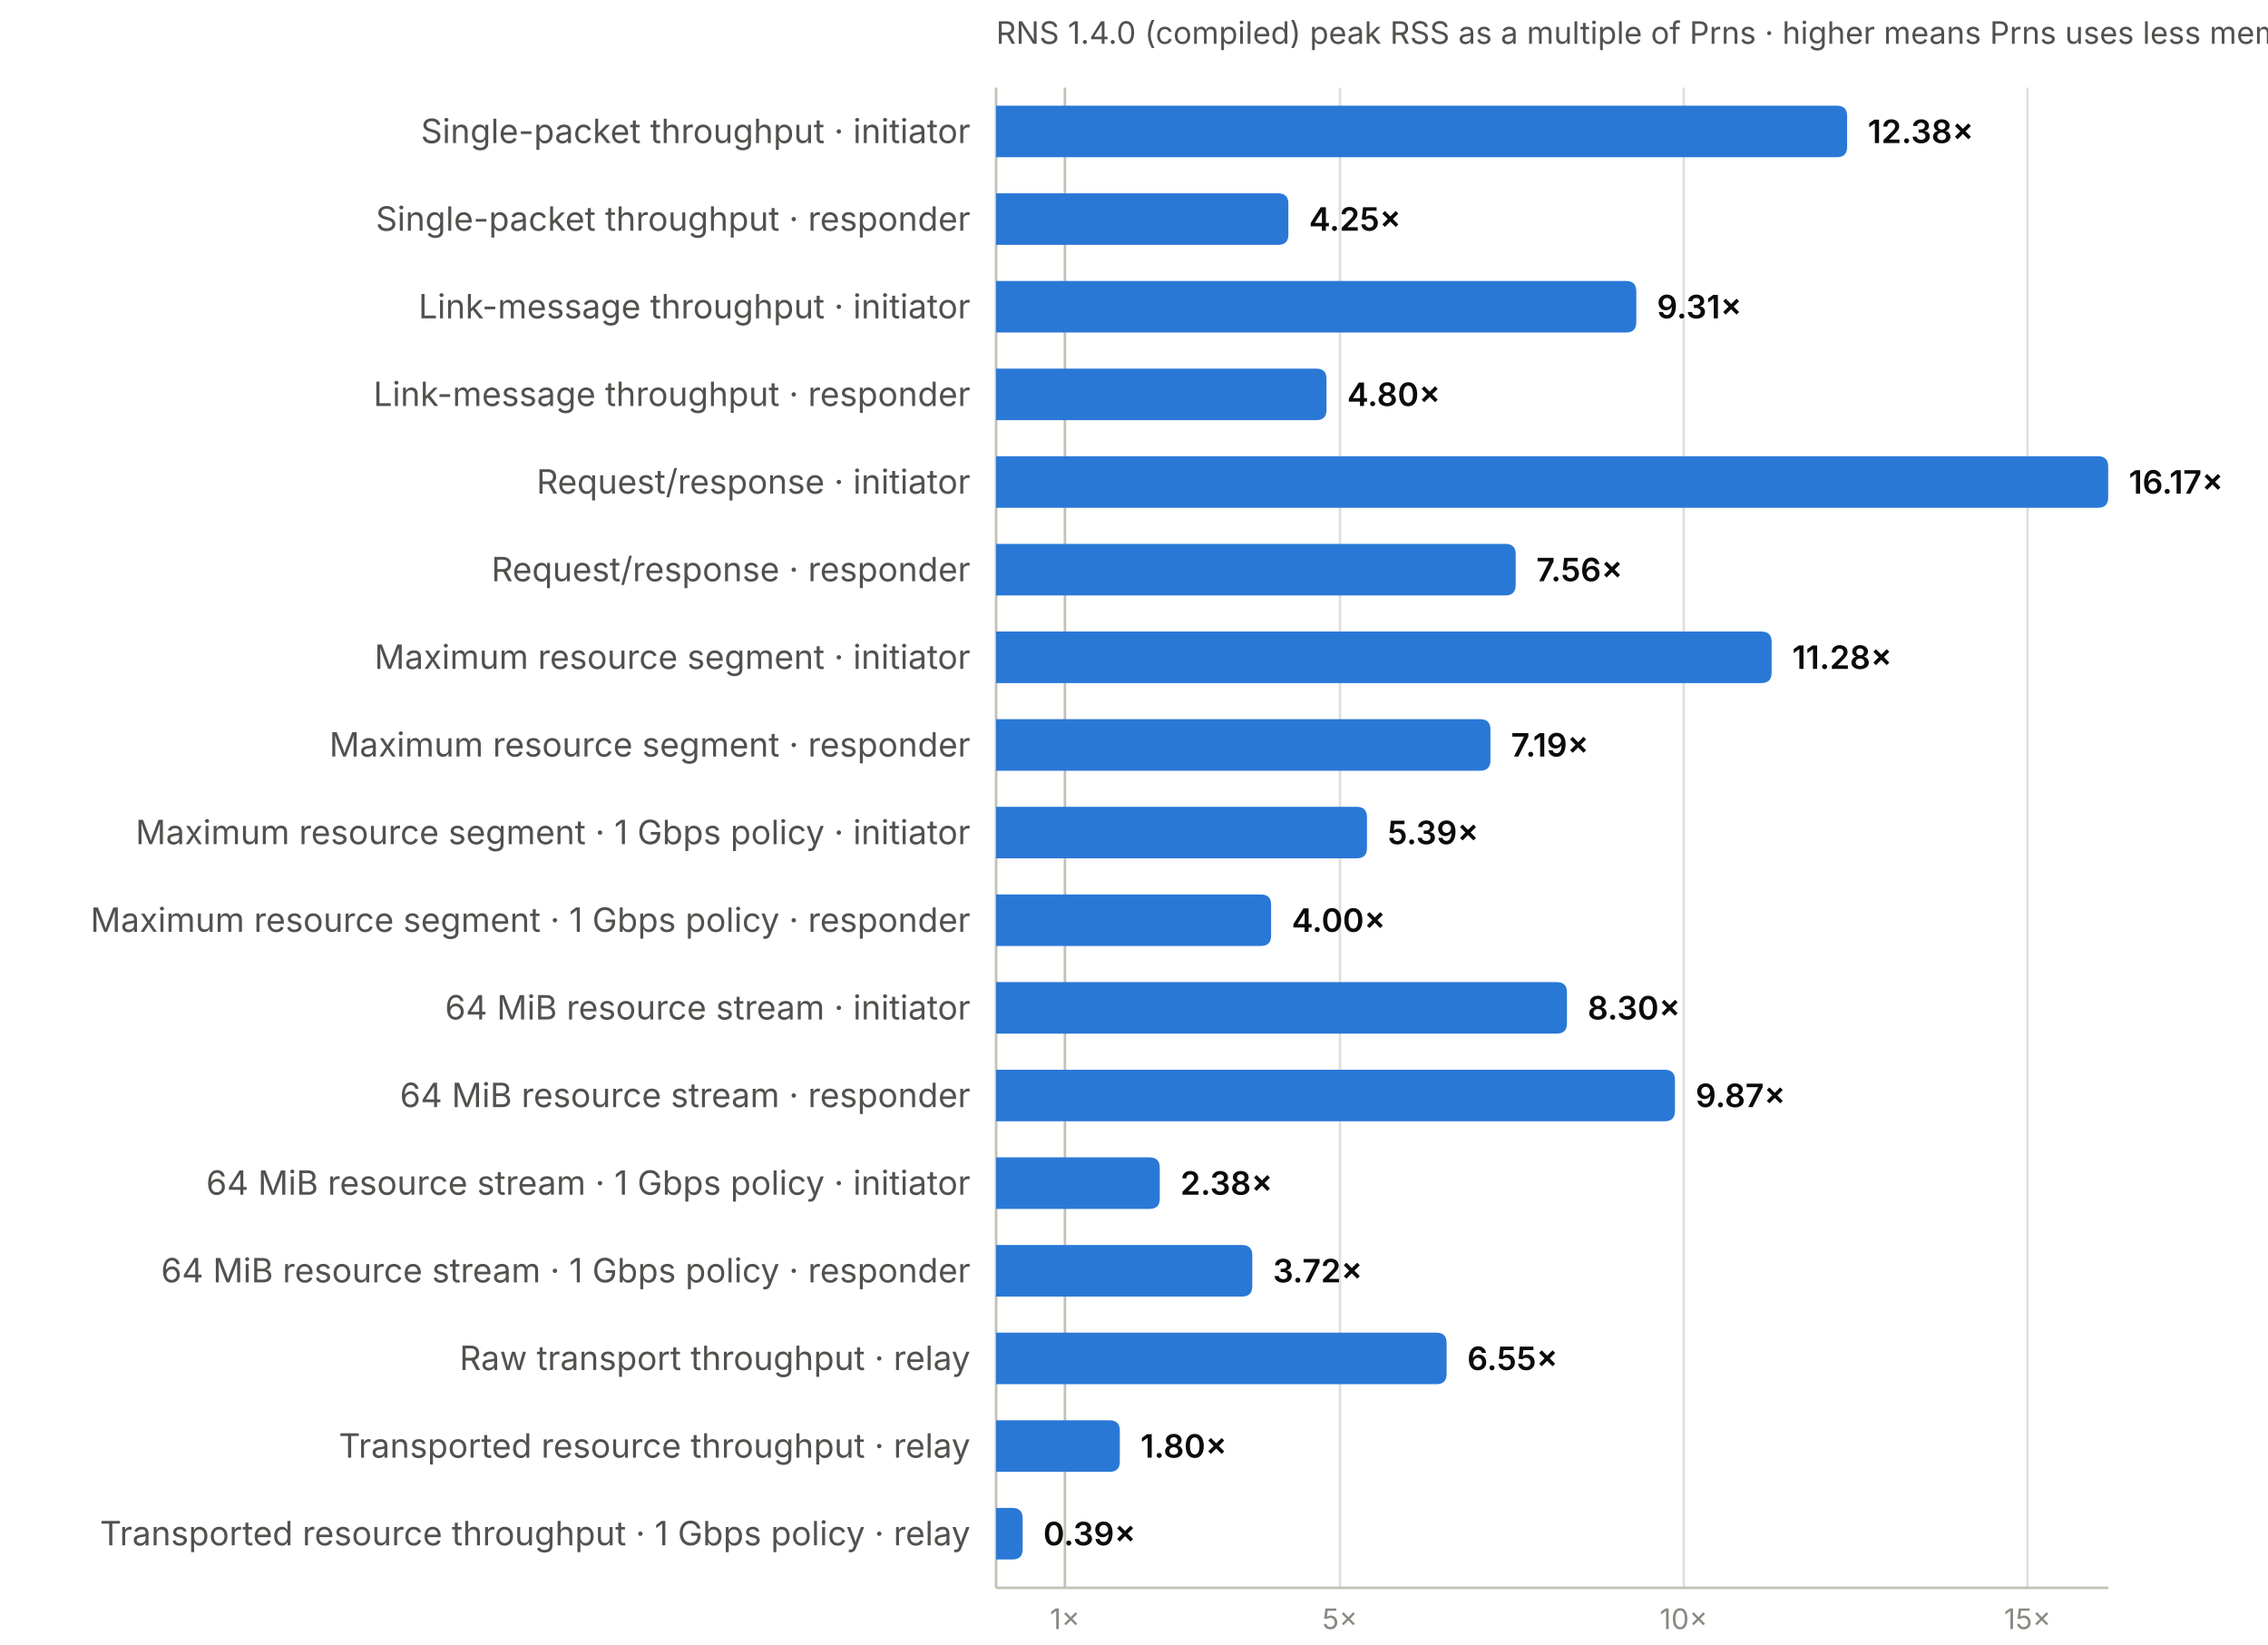
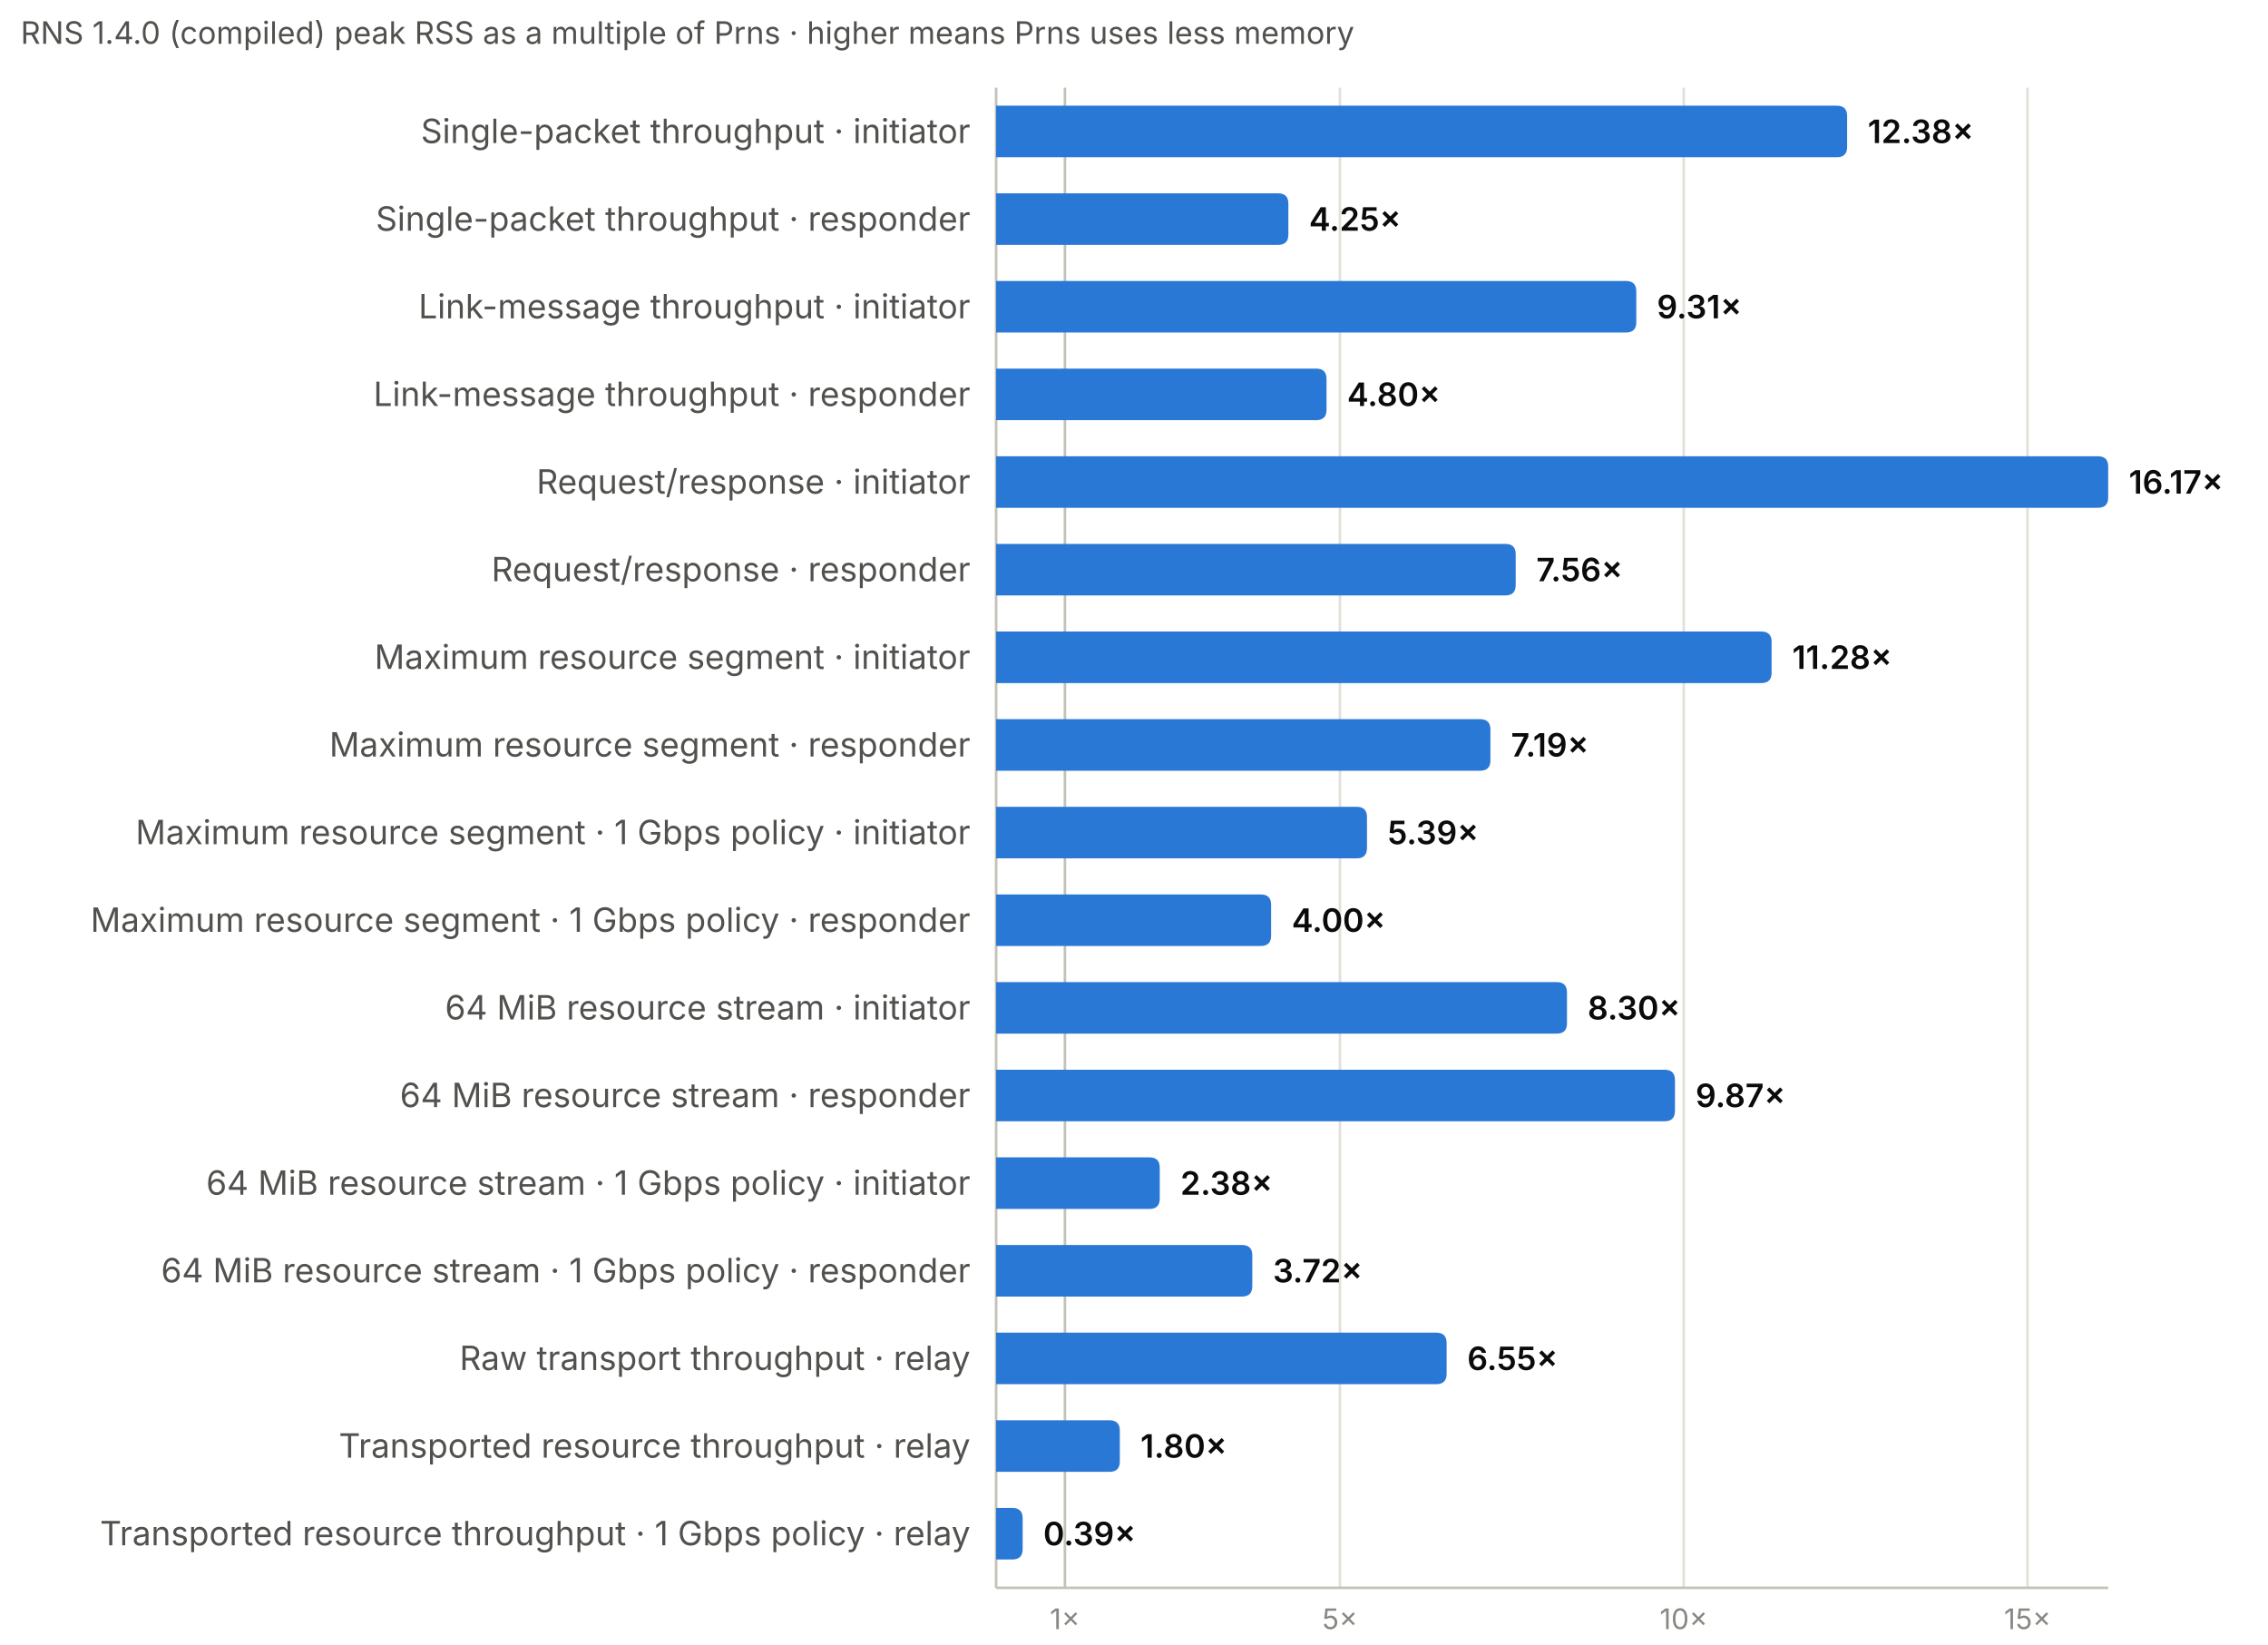
<svg xmlns="http://www.w3.org/2000/svg" width="880" height="638" viewBox="0 0 880 638" role="img" font-family="system-ui, -apple-system, 'Segoe UI', sans-serif">
-   <text x="386.5" y="17" font-size="12" fill="#52514e">RNS 1.4.0 (compiled) peak RSS as a multiple of Prns · higher means Prns uses less memory</text>
+   <text x="8" y="17" font-size="12" fill="#52514e">RNS 1.4.0 (compiled) peak RSS as a multiple of Prns · higher means Prns uses less memory</text>
  <line x1="413.2" y1="34.0" x2="413.2" y2="616.0" stroke="#c3c2b7" stroke-width="1" />
  <text x="413.2" y="632.0" font-size="11" fill="#898781" text-anchor="middle" font-variant-numeric="tabular-nums">1×</text>
  <line x1="519.9" y1="34.0" x2="519.9" y2="616.0" stroke="#e1e0d9" stroke-width="1" />
  <text x="519.9" y="632.0" font-size="11" fill="#898781" text-anchor="middle" font-variant-numeric="tabular-nums">5×</text>
  <line x1="653.3" y1="34.0" x2="653.3" y2="616.0" stroke="#e1e0d9" stroke-width="1" />
  <text x="653.3" y="632.0" font-size="11" fill="#898781" text-anchor="middle" font-variant-numeric="tabular-nums">10×</text>
  <line x1="786.7" y1="34.0" x2="786.7" y2="616.0" stroke="#e1e0d9" stroke-width="1" />
  <text x="786.7" y="632.0" font-size="11" fill="#898781" text-anchor="middle" font-variant-numeric="tabular-nums">15×</text>
  <line x1="386.5" y1="34.0" x2="386.5" y2="616.0" stroke="#c3c2b7" stroke-width="1" />
  <text x="376.5" y="55.5" font-size="13" fill="#52514e" text-anchor="end">Single-packet throughput · initiator</text>
  <path d="M386.5,41.0 L712.7,41.0 Q716.7,41.0 716.7,45.0 L716.7,57.0 Q716.7,61.0 712.7,61.0 L386.5,61.0 Z" fill="#2a78d6" />
  <text x="724.7" y="55.5" font-size="12.5" font-weight="600" fill="#0b0b0b">12.38×</text>
  <text x="376.5" y="89.5" font-size="13" fill="#52514e" text-anchor="end">Single-packet throughput · responder</text>
  <path d="M386.5,75.0 L495.9,75.0 Q499.9,75.0 499.9,79.0 L499.9,91.0 Q499.9,95.0 495.9,95.0 L386.5,95.0 Z" fill="#2a78d6" />
  <text x="507.9" y="89.5" font-size="12.5" font-weight="600" fill="#0b0b0b">4.25×</text>
  <text x="376.5" y="123.5" font-size="13" fill="#52514e" text-anchor="end">Link-message throughput · initiator</text>
  <path d="M386.5,109.0 L630.9,109.0 Q634.9,109.0 634.9,113.0 L634.9,125.0 Q634.9,129.0 630.9,129.0 L386.5,129.0 Z" fill="#2a78d6" />
  <text x="642.9" y="123.5" font-size="12.5" font-weight="600" fill="#0b0b0b">9.31×</text>
  <text x="376.5" y="157.5" font-size="13" fill="#52514e" text-anchor="end">Link-message throughput · responder</text>
  <path d="M386.5,143.0 L510.7,143.0 Q514.7,143.0 514.7,147.0 L514.7,159.0 Q514.7,163.0 510.7,163.0 L386.5,163.0 Z" fill="#2a78d6" />
  <text x="522.7" y="157.5" font-size="12.5" font-weight="600" fill="#0b0b0b">4.80×</text>
  <text x="376.5" y="191.5" font-size="13" fill="#52514e" text-anchor="end">Request/response · initiator</text>
  <path d="M386.5,177.0 L814.0,177.0 Q818.0,177.0 818.0,181.0 L818.0,193.0 Q818.0,197.0 814.0,197.0 L386.5,197.0 Z" fill="#2a78d6" />
  <text x="826.0" y="191.5" font-size="12.5" font-weight="600" fill="#0b0b0b">16.17×</text>
  <text x="376.5" y="225.5" font-size="13" fill="#52514e" text-anchor="end">Request/response · responder</text>
  <path d="M386.5,211.0 L584.1,211.0 Q588.1,211.0 588.1,215.0 L588.1,227.0 Q588.1,231.0 584.1,231.0 L386.5,231.0 Z" fill="#2a78d6" />
  <text x="596.1" y="225.5" font-size="12.5" font-weight="600" fill="#0b0b0b">7.56×</text>
  <text x="376.5" y="259.5" font-size="13" fill="#52514e" text-anchor="end">Maximum resource segment · initiator</text>
  <path d="M386.5,245.0 L683.4,245.0 Q687.4,245.0 687.4,249.0 L687.4,261.0 Q687.4,265.0 683.4,265.0 L386.5,265.0 Z" fill="#2a78d6" />
  <text x="695.4" y="259.5" font-size="12.5" font-weight="600" fill="#0b0b0b">11.28×</text>
  <text x="376.5" y="293.5" font-size="13" fill="#52514e" text-anchor="end">Maximum resource segment · responder</text>
  <path d="M386.5,279.0 L574.3,279.0 Q578.3,279.0 578.3,283.0 L578.3,295.0 Q578.3,299.0 574.3,299.0 L386.5,299.0 Z" fill="#2a78d6" />
  <text x="586.3" y="293.5" font-size="12.5" font-weight="600" fill="#0b0b0b">7.19×</text>
  <text x="376.5" y="327.5" font-size="13" fill="#52514e" text-anchor="end">Maximum resource segment · 1 Gbps policy · initiator</text>
  <path d="M386.5,313.0 L526.4,313.0 Q530.4,313.0 530.4,317.0 L530.4,329.0 Q530.4,333.0 526.4,333.0 L386.5,333.0 Z" fill="#2a78d6" />
  <text x="538.4" y="327.5" font-size="12.5" font-weight="600" fill="#0b0b0b">5.39×</text>
  <text x="376.5" y="361.5" font-size="13" fill="#52514e" text-anchor="end">Maximum resource segment · 1 Gbps policy · responder</text>
  <path d="M386.5,347.0 L489.2,347.0 Q493.2,347.0 493.2,351.0 L493.2,363.0 Q493.2,367.0 489.2,367.0 L386.5,367.0 Z" fill="#2a78d6" />
  <text x="501.2" y="361.5" font-size="12.5" font-weight="600" fill="#0b0b0b">4.00×</text>
  <text x="376.5" y="395.5" font-size="13" fill="#52514e" text-anchor="end">64 MiB resource stream · initiator</text>
  <path d="M386.5,381.0 L604.0,381.0 Q608.0,381.0 608.0,385.0 L608.0,397.0 Q608.0,401.0 604.0,401.0 L386.5,401.0 Z" fill="#2a78d6" />
  <text x="616.0" y="395.5" font-size="12.5" font-weight="600" fill="#0b0b0b">8.30×</text>
  <text x="376.5" y="429.5" font-size="13" fill="#52514e" text-anchor="end">64 MiB resource stream · responder</text>
  <path d="M386.5,415.0 L645.9,415.0 Q649.9,415.0 649.9,419.0 L649.9,431.0 Q649.9,435.0 645.9,435.0 L386.5,435.0 Z" fill="#2a78d6" />
  <text x="657.9" y="429.5" font-size="12.5" font-weight="600" fill="#0b0b0b">9.87×</text>
  <text x="376.5" y="463.5" font-size="13" fill="#52514e" text-anchor="end">64 MiB resource stream · 1 Gbps policy · initiator</text>
  <path d="M386.5,449.0 L446.0,449.0 Q450.0,449.0 450.0,453.0 L450.0,465.0 Q450.0,469.0 446.0,469.0 L386.5,469.0 Z" fill="#2a78d6" />
  <text x="458.0" y="463.5" font-size="12.5" font-weight="600" fill="#0b0b0b">2.38×</text>
  <text x="376.5" y="497.5" font-size="13" fill="#52514e" text-anchor="end">64 MiB resource stream · 1 Gbps policy · responder</text>
  <path d="M386.5,483.0 L481.9,483.0 Q485.9,483.0 485.9,487.0 L485.9,499.0 Q485.9,503.0 481.9,503.0 L386.5,503.0 Z" fill="#2a78d6" />
  <text x="493.9" y="497.5" font-size="12.5" font-weight="600" fill="#0b0b0b">3.72×</text>
  <text x="376.5" y="531.5" font-size="13" fill="#52514e" text-anchor="end">Raw transport throughput · relay</text>
  <path d="M386.5,517.0 L557.3,517.0 Q561.3,517.0 561.3,521.0 L561.3,533.0 Q561.3,537.0 557.3,537.0 L386.5,537.0 Z" fill="#2a78d6" />
  <text x="569.3" y="531.5" font-size="12.5" font-weight="600" fill="#0b0b0b">6.55×</text>
  <text x="376.5" y="565.5" font-size="13" fill="#52514e" text-anchor="end">Transported resource throughput · relay</text>
  <path d="M386.5,551.0 L430.5,551.0 Q434.5,551.0 434.5,555.0 L434.5,567.0 Q434.5,571.0 430.5,571.0 L386.5,571.0 Z" fill="#2a78d6" />
  <text x="442.5" y="565.5" font-size="12.5" font-weight="600" fill="#0b0b0b">1.80×</text>
  <text x="376.5" y="599.5" font-size="13" fill="#52514e" text-anchor="end">Transported resource throughput · 1 Gbps policy · relay</text>
  <path d="M386.5,585.0 L392.8,585.0 Q396.8,585.0 396.8,589.0 L396.8,601.0 Q396.8,605.0 392.8,605.0 L386.5,605.0 Z" fill="#2a78d6" />
  <text x="404.8" y="599.5" font-size="12.5" font-weight="600" fill="#0b0b0b">0.39×</text>
  <line x1="386.5" y1="616.0" x2="818.0" y2="616.0" stroke="#c3c2b7" stroke-width="1" />
</svg>
